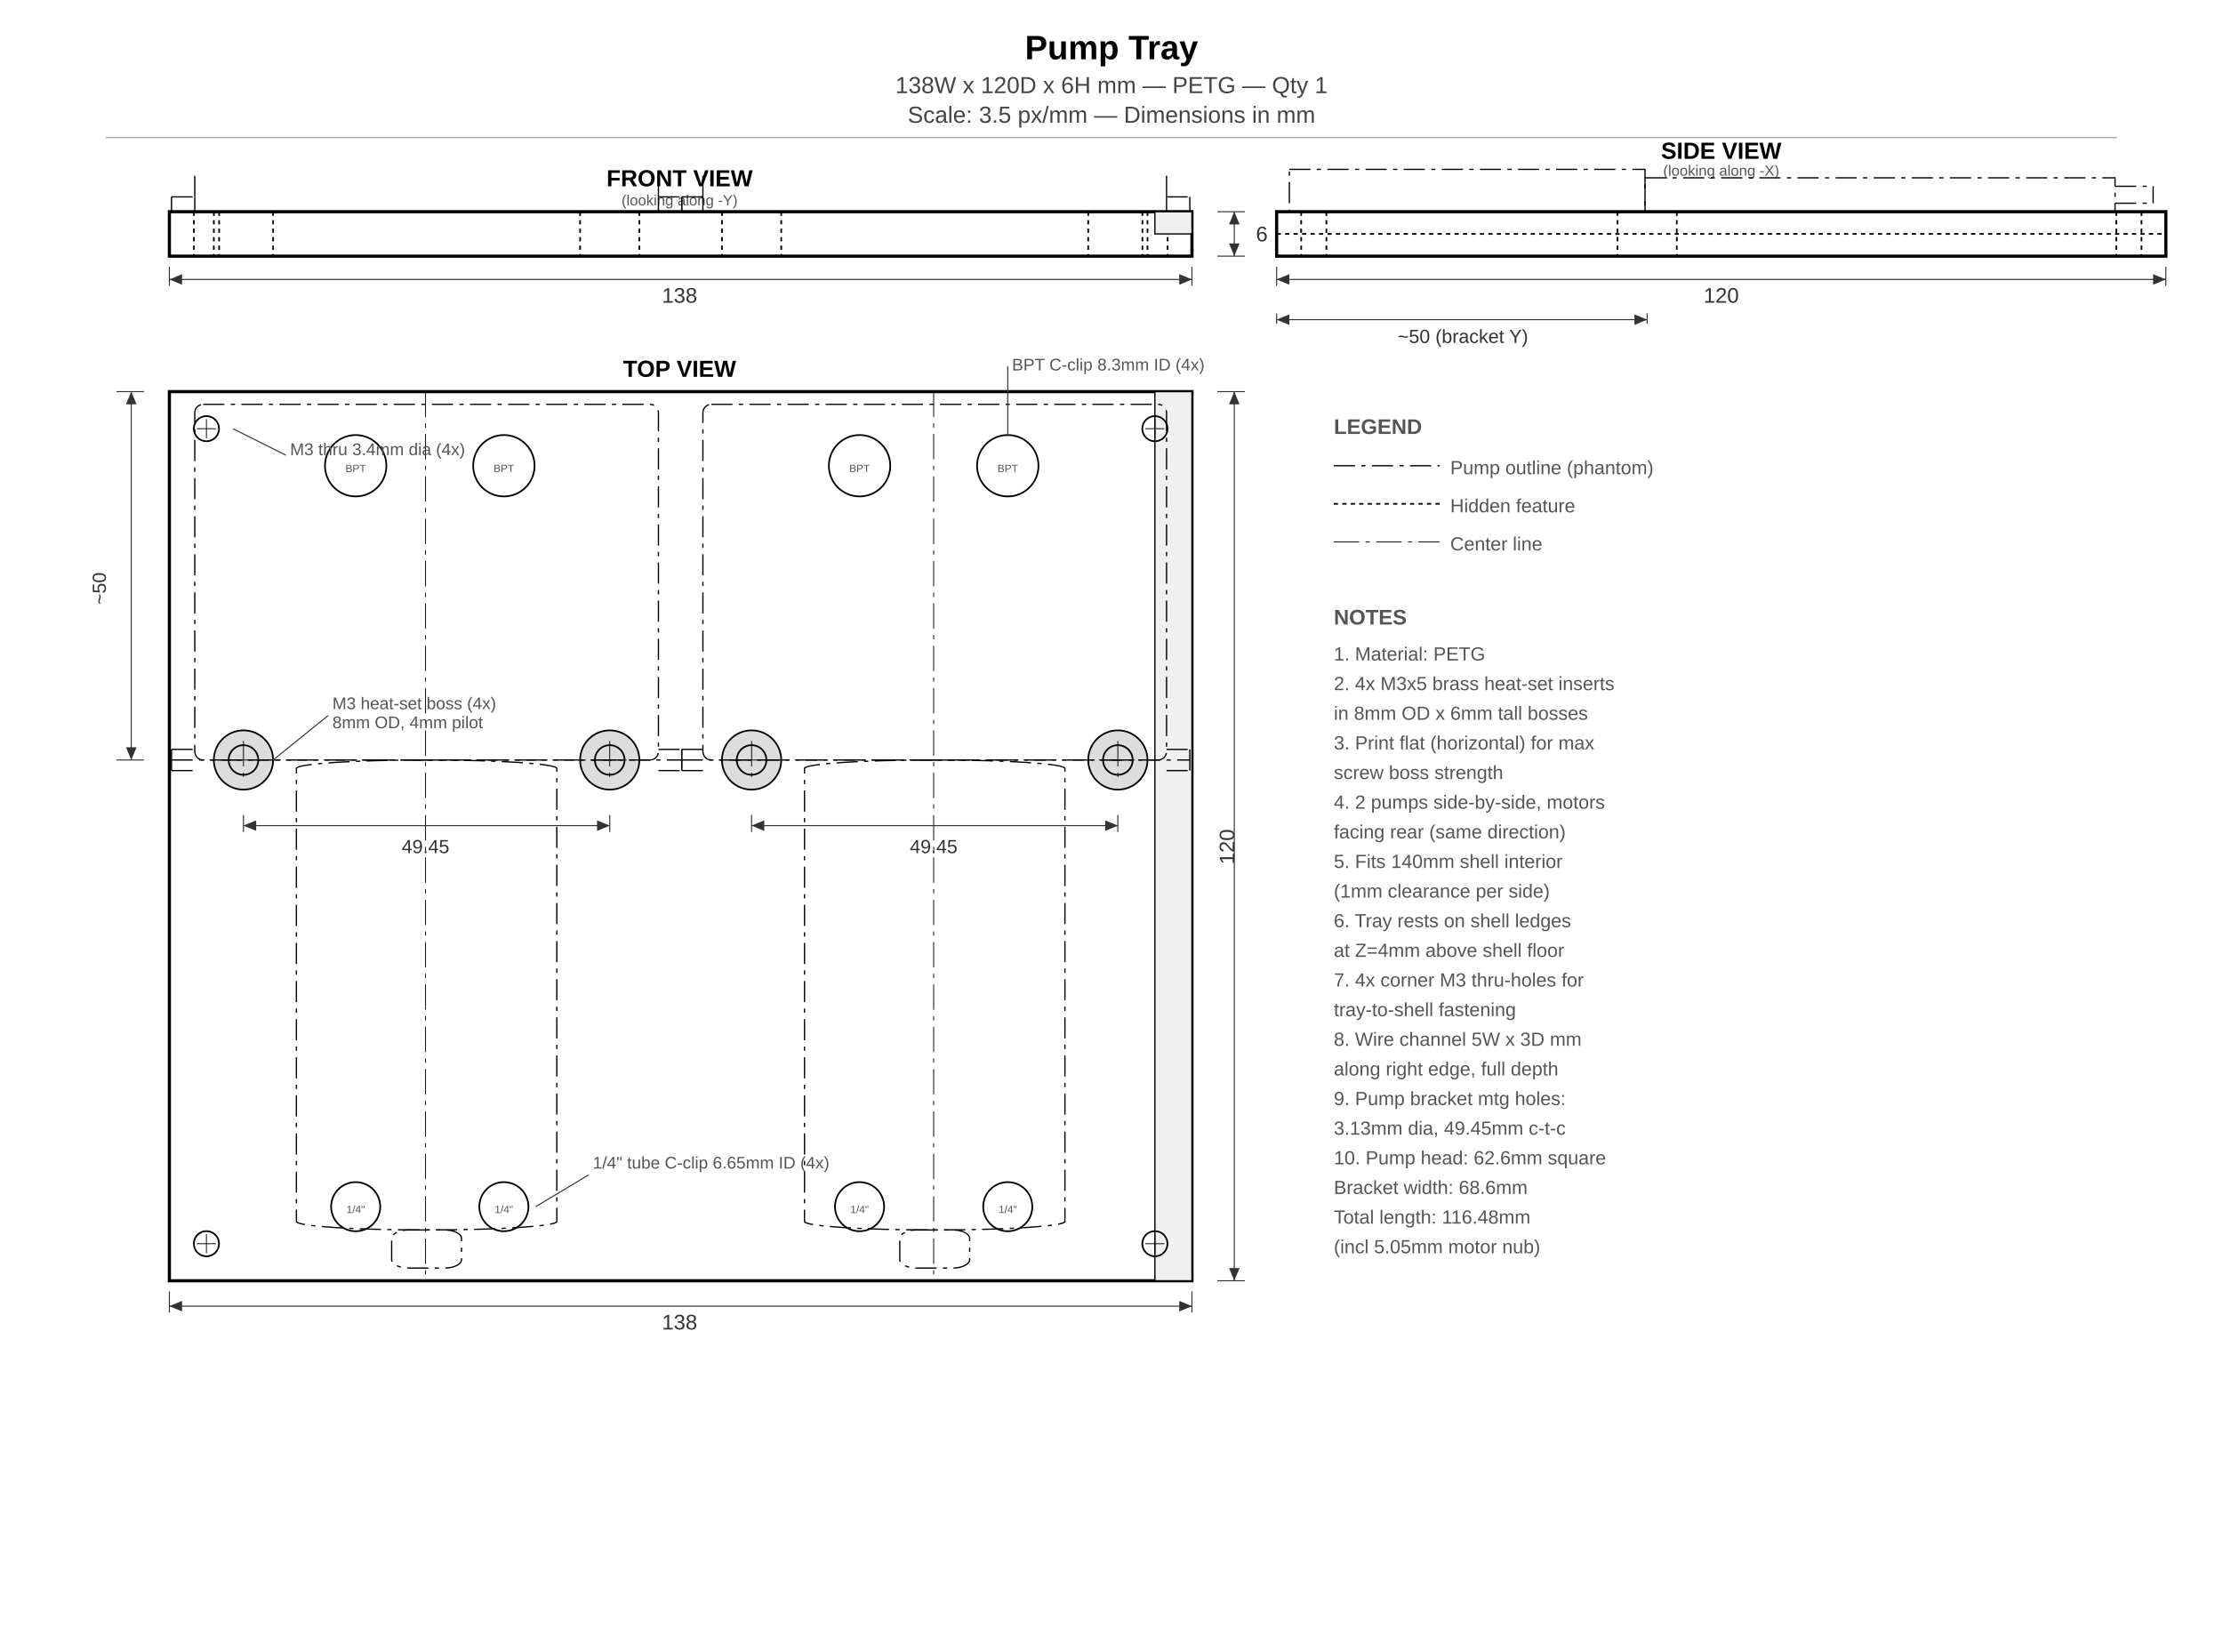
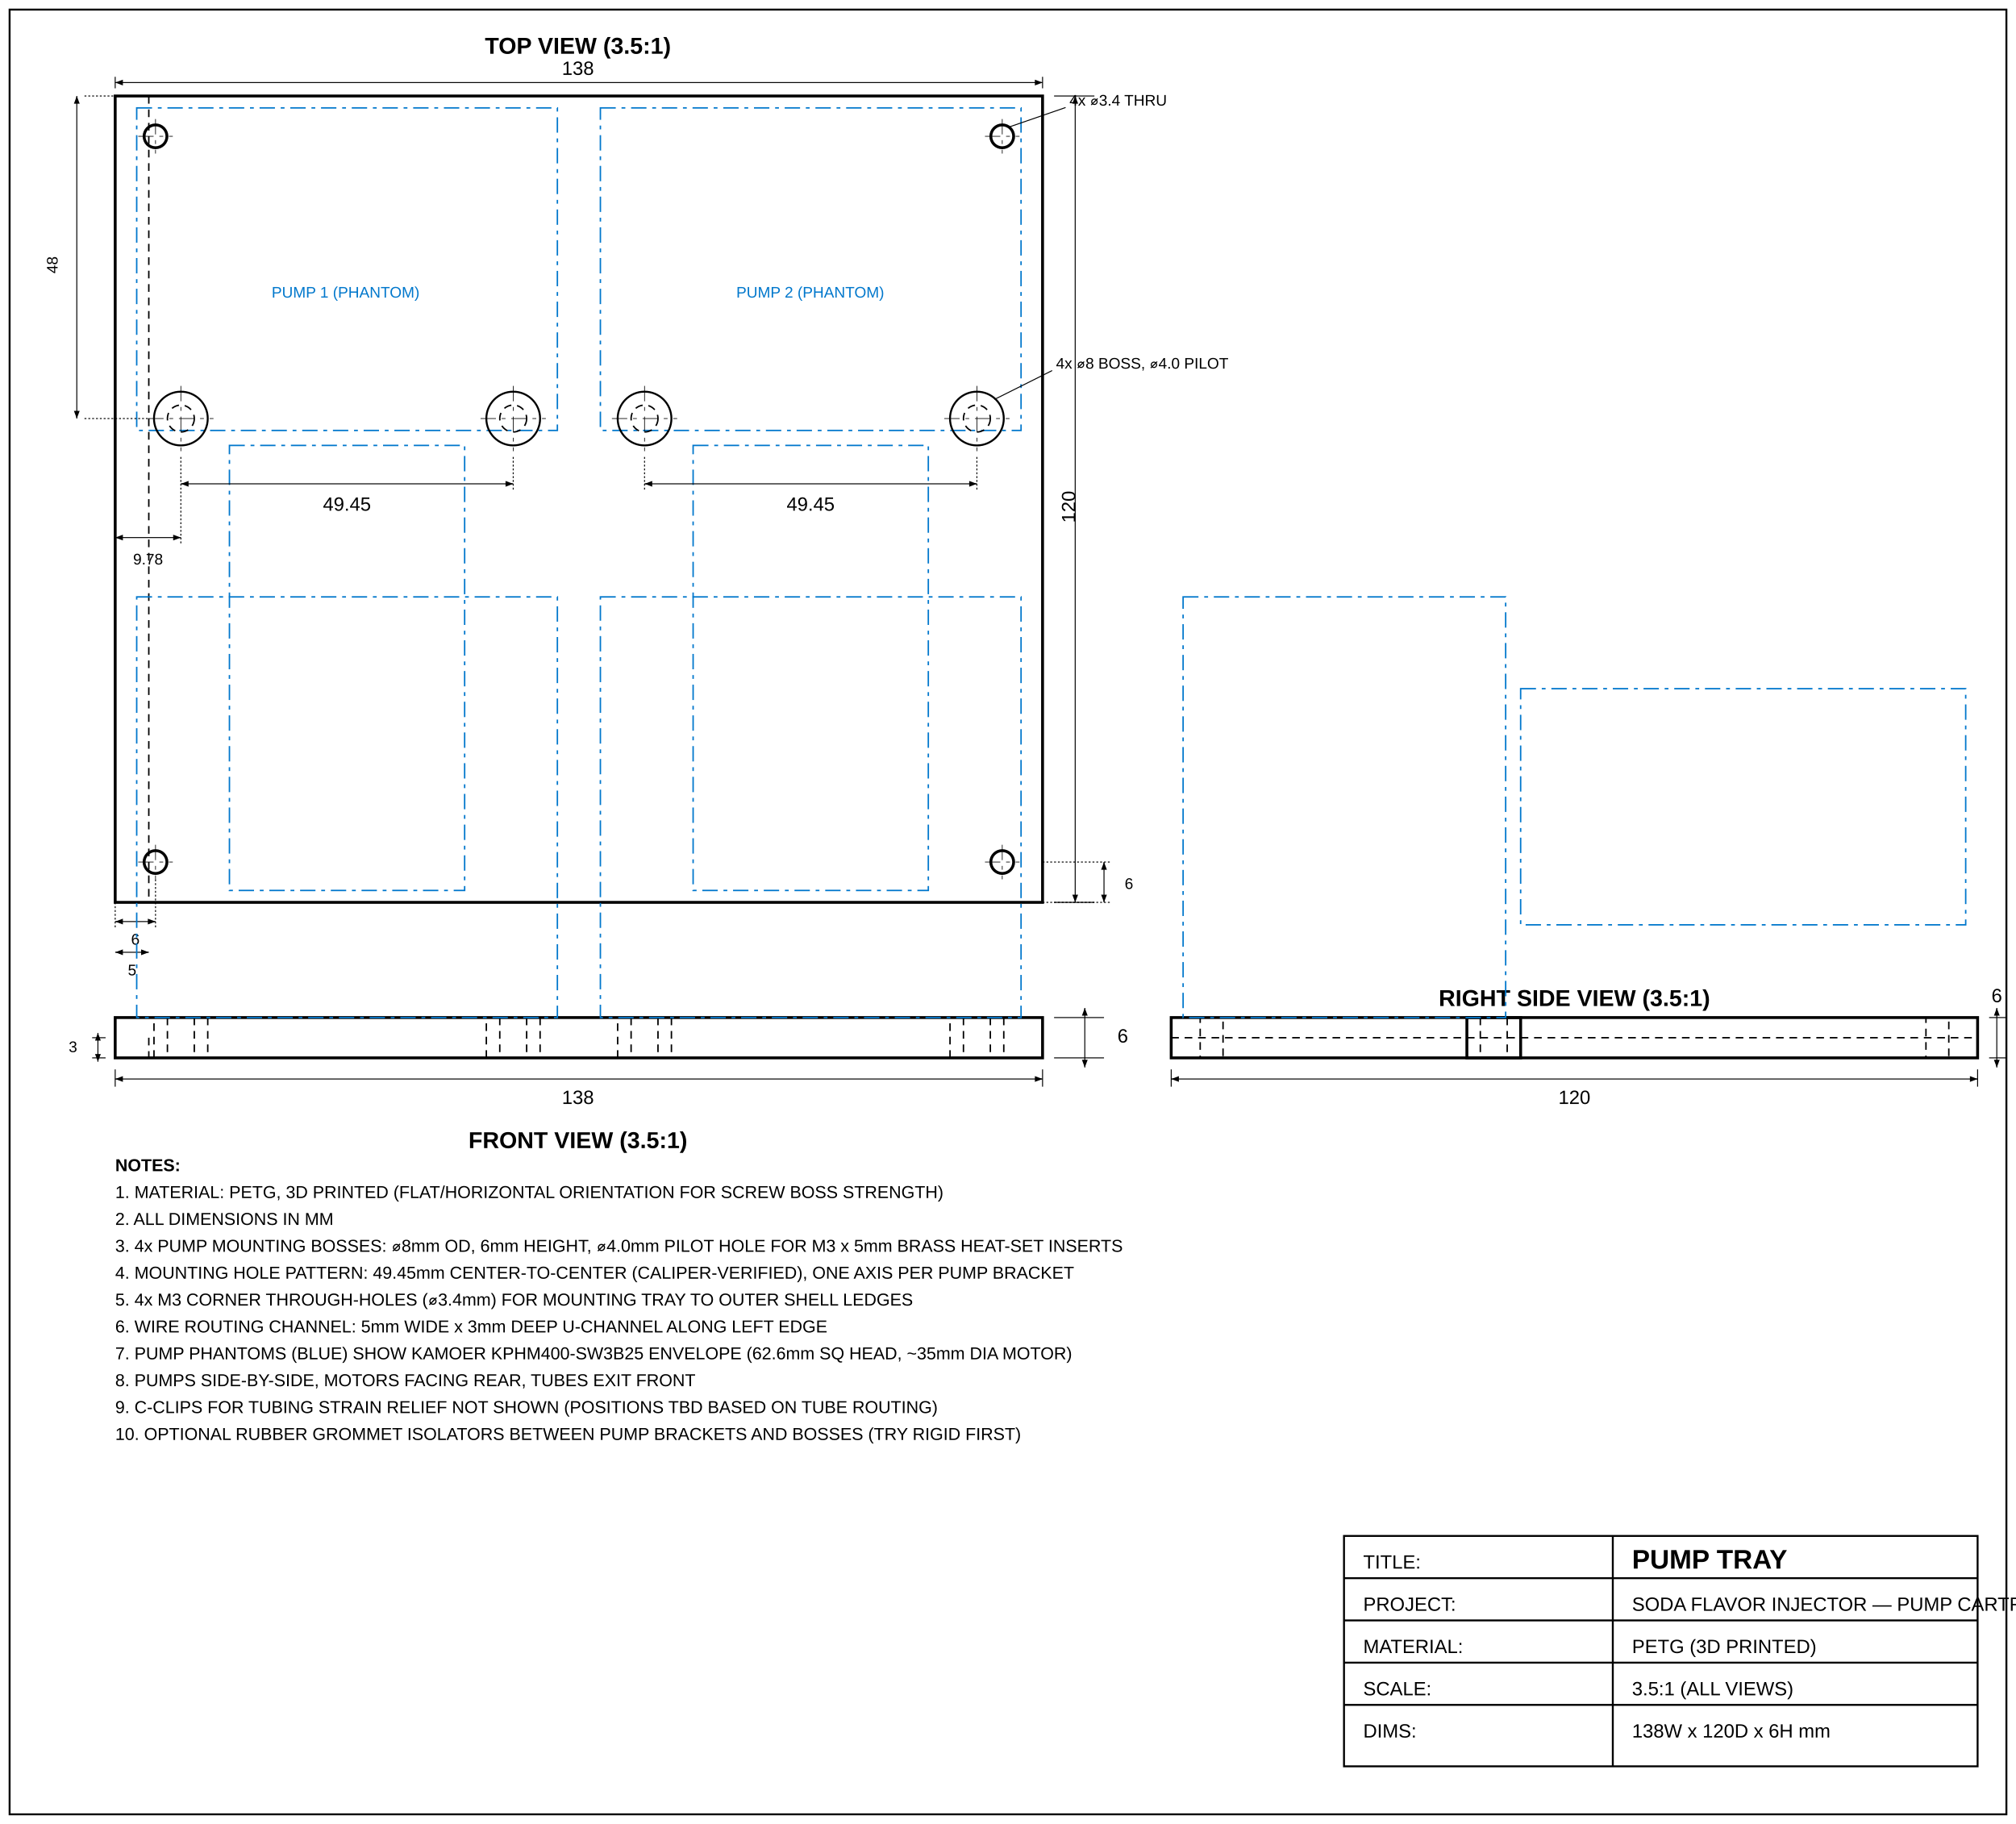
- <svg xmlns="http://www.w3.org/2000/svg" viewBox="0 0 1050 780" width="1050" height="780" font-family="Arial, Helvetica, sans-serif">
-   <style>
-     .outline { fill: none; stroke: #000; stroke-width: 1.5; }
-     .thin { fill: none; stroke: #000; stroke-width: 0.8; }
-     .hidden { fill: none; stroke: #000; stroke-width: 0.8; stroke-dasharray: 2,2; }
-     .phantom { fill: none; stroke: #000; stroke-width: 0.6; stroke-dasharray: 10,3,2,3; }
-     .center { fill: none; stroke: #000; stroke-width: 0.4; stroke-dasharray: 12,3,2,3; }
-     .dim { fill: none; stroke: #333; stroke-width: 0.5; }
-     .dim-text { font-size: 10px; fill: #333; text-anchor: middle; }
-     .dim-text-s { font-size: 9px; fill: #333; text-anchor: middle; }
-     .label { font-size: 11px; fill: #000; font-weight: bold; text-anchor: middle; }
-     .note { font-size: 9px; fill: #555; }
-     .title-text { font-size: 16px; fill: #000; font-weight: bold; text-anchor: middle; }
-     .subtitle { font-size: 11px; fill: #444; text-anchor: middle; }
-     .arrow { fill: #333; stroke: none; }
-     .boss-fill { fill: #ddd; stroke: #000; stroke-width: 0.8; }
-     .channel-fill { fill: #f0f0f0; stroke: #000; stroke-width: 0.6; }
-   </style>
-   <text x="525" y="28" class="title-text">Pump Tray</text>
-   <text x="525" y="44" class="subtitle">138W x 120D x 6H mm — PETG — Qty 1</text>
-   <text x="525" y="58" class="subtitle">Scale: 3.5 px/mm — Dimensions in mm</text>
-   <line x1="50" y1="65" x2="1000" y2="65" stroke="#999" stroke-width="0.5" />
-   <text x="321" y="88" class="label">FRONT VIEW</text>
-   <text x="321" y="97" class="note" text-anchor="middle" style="font-size:7px">(looking along -Y)</text>
-   <rect x="80" y="100" width="483" height="21" class="outline" />
-   <rect x="101" y="100" width="28" height="21" class="hidden" />
-   <rect x="274" y="100" width="28" height="21" class="hidden" />
-   <rect x="341" y="100" width="28" height="21" class="hidden" />
-   <rect x="514" y="100" width="28" height="21" class="hidden" />
-   <line x1="91.6" y1="100" x2="91.6" y2="121" class="hidden" />
-   <line x1="103.5" y1="100" x2="103.5" y2="121" class="hidden" />
-   <line x1="539.6" y1="100" x2="539.6" y2="121" class="hidden" />
-   <line x1="551.5" y1="100" x2="551.5" y2="121" class="hidden" />
-   <rect x="545.5" y="100" width="17.5" height="10.5" class="channel-fill" />
-   <line x1="81" y1="100" x2="81" y2="93" class="phantom" />
-   <line x1="92" y1="100" x2="92" y2="93" class="phantom" />
-   <line x1="81" y1="93" x2="92" y2="93" class="phantom" />
-   <line x1="311" y1="100" x2="311" y2="93" class="phantom" />
-   <line x1="322" y1="100" x2="322" y2="93" class="phantom" />
-   <line x1="311" y1="93" x2="322" y2="93" class="phantom" />
-   <line x1="92" y1="93" x2="92" y2="80" class="phantom" />
-   <line x1="311" y1="93" x2="311" y2="80" class="phantom" />
-   <line x1="322" y1="100" x2="322" y2="93" class="phantom" />
-   <line x1="332" y1="100" x2="332" y2="93" class="phantom" />
-   <line x1="322" y1="93" x2="332" y2="93" class="phantom" />
-   <line x1="551" y1="100" x2="551" y2="93" class="phantom" />
-   <line x1="562" y1="100" x2="562" y2="93" class="phantom" />
-   <line x1="551" y1="93" x2="562" y2="93" class="phantom" />
-   <line x1="332" y1="93" x2="332" y2="80" class="phantom" />
-   <line x1="551" y1="93" x2="551" y2="80" class="phantom" />
-   <line x1="80" y1="135" x2="80" y2="126" class="dim" />
-   <line x1="563" y1="135" x2="563" y2="126" class="dim" />
-   <line x1="80" y1="132" x2="563" y2="132" class="dim" />
-   <polygon points="80,132 86,129.5 86,134.5" class="arrow" />
-   <polygon points="563,132 557,129.5 557,134.5" class="arrow" />
-   <text x="321" y="143" class="dim-text">138</text>
-   <line x1="575" y1="100" x2="588" y2="100" class="dim" />
-   <line x1="575" y1="121" x2="588" y2="121" class="dim" />
-   <line x1="583" y1="100" x2="583" y2="121" class="dim" />
-   <polygon points="583,100 580.5,106 585.5,106" class="arrow" />
-   <polygon points="583,121 580.5,115 585.5,115" class="arrow" />
-   <text x="596" y="114" class="dim-text">6</text>
-   <text x="813" y="75" class="label">SIDE VIEW</text>
-   <text x="813" y="83" class="note" text-anchor="middle" style="font-size:7px">(looking along -X)</text>
-   <rect x="603" y="100" width="420" height="21" class="outline" />
-   <rect x="764" y="100" width="28" height="21" class="hidden" />
-   <line x1="614.6" y1="100" x2="614.6" y2="121" class="hidden" />
-   <line x1="626.5" y1="100" x2="626.5" y2="121" class="hidden" />
-   <line x1="999.6" y1="100" x2="999.6" y2="121" class="hidden" />
-   <line x1="1011.5" y1="100" x2="1011.5" y2="121" class="hidden" />
-   <line x1="603" y1="110.5" x2="1023" y2="110.5" class="hidden" />
-   <rect x="609" y="80" width="168" height="20" class="phantom" />
-   <rect x="777" y="84" width="222" height="16" class="phantom" />
-   <line x1="999" y1="88" x2="1017" y2="88" class="phantom" />
-   <line x1="999" y1="96" x2="1017" y2="96" class="phantom" />
-   <line x1="1017" y1="88" x2="1017" y2="96" class="phantom" />
-   <line x1="603" y1="135" x2="603" y2="126" class="dim" />
-   <line x1="1023" y1="135" x2="1023" y2="126" class="dim" />
-   <line x1="603" y1="132" x2="1023" y2="132" class="dim" />
-   <polygon points="603,132 609,129.5 609,134.5" class="arrow" />
-   <polygon points="1023,132 1017,129.5 1017,134.5" class="arrow" />
-   <text x="813" y="143" class="dim-text">120</text>
-   <line x1="603" y1="153" x2="603" y2="148" class="dim" />
-   <line x1="778" y1="153" x2="778" y2="148" class="dim" />
-   <line x1="603" y1="151" x2="778" y2="151" class="dim" />
-   <polygon points="603,151 609,148.5 609,153.5" class="arrow" />
-   <polygon points="778,151 772,148.5 772,153.5" class="arrow" />
-   <text x="691" y="162" class="dim-text-s">~50 (bracket Y)</text>
-   <text x="321" y="178" class="label">TOP VIEW</text>
-   <rect x="80" y="185" width="483" height="420" class="outline" />
-   <rect x="545.5" y="185" width="17.5" height="420" class="channel-fill" />
-   <circle cx="97.5" cy="202.5" r="5.95" class="thin" />
-   <line x1="93" y1="202.5" x2="102" y2="202.5" class="center" />
-   <line x1="97.5" y1="198" x2="97.5" y2="207" class="center" />
-   <circle cx="545.5" cy="202.5" r="5.95" class="thin" />
-   <line x1="541" y1="202.5" x2="550" y2="202.5" class="center" />
-   <line x1="545.5" y1="198" x2="545.5" y2="207" class="center" />
-   <circle cx="97.5" cy="587.5" r="5.95" class="thin" />
-   <line x1="93" y1="587.5" x2="102" y2="587.5" class="center" />
-   <line x1="97.5" y1="583" x2="97.5" y2="592" class="center" />
-   <circle cx="545.5" cy="587.5" r="5.95" class="thin" />
-   <line x1="541" y1="587.5" x2="550" y2="587.5" class="center" />
-   <line x1="545.5" y1="583" x2="545.5" y2="592" class="center" />
-   <circle cx="115" cy="359" r="14" class="boss-fill" />
-   <circle cx="115" cy="359" r="7" class="thin" />
-   <line x1="106" y1="359" x2="124" y2="359" class="center" />
-   <line x1="115" y1="350" x2="115" y2="368" class="center" />
-   <circle cx="288" cy="359" r="14" class="boss-fill" />
-   <circle cx="288" cy="359" r="7" class="thin" />
-   <line x1="279" y1="359" x2="297" y2="359" class="center" />
-   <line x1="288" y1="350" x2="288" y2="368" class="center" />
-   <circle cx="355" cy="359" r="14" class="boss-fill" />
-   <circle cx="355" cy="359" r="7" class="thin" />
-   <line x1="346" y1="359" x2="364" y2="359" class="center" />
-   <line x1="355" y1="350" x2="355" y2="368" class="center" />
-   <circle cx="528" cy="359" r="14" class="boss-fill" />
-   <circle cx="528" cy="359" r="7" class="thin" />
-   <line x1="519" y1="359" x2="537" y2="359" class="center" />
-   <line x1="528" y1="350" x2="528" y2="368" class="center" />
-   <circle cx="168" cy="220" r="14.5" fill="none" class="thin" />
-   <text x="168" y="223" class="note" text-anchor="middle" style="font-size:5px">BPT</text>
-   <circle cx="238" cy="220" r="14.5" fill="none" class="thin" />
-   <text x="238" y="223" class="note" text-anchor="middle" style="font-size:5px">BPT</text>
-   <circle cx="406" cy="220" r="14.5" fill="none" class="thin" />
-   <text x="406" y="223" class="note" text-anchor="middle" style="font-size:5px">BPT</text>
-   <circle cx="476" cy="220" r="14.5" fill="none" class="thin" />
-   <text x="476" y="223" class="note" text-anchor="middle" style="font-size:5px">BPT</text>
-   <circle cx="168" cy="570" r="11.6" fill="none" class="thin" />
-   <text x="168" y="573" class="note" text-anchor="middle" style="font-size:5px">1/4"</text>
-   <circle cx="238" cy="570" r="11.6" fill="none" class="thin" />
-   <text x="238" y="573" class="note" text-anchor="middle" style="font-size:5px">1/4"</text>
-   <circle cx="406" cy="570" r="11.6" fill="none" class="thin" />
-   <text x="406" y="573" class="note" text-anchor="middle" style="font-size:5px">1/4"</text>
-   <circle cx="476" cy="570" r="11.6" fill="none" class="thin" />
-   <text x="476" y="573" class="note" text-anchor="middle" style="font-size:5px">1/4"</text>
-   <rect x="92" y="191" width="219" height="168" rx="4" ry="4" class="phantom" />
-   <line x1="81" y1="359" x2="322" y2="359" class="phantom" />
-   <line x1="81" y1="354" x2="81" y2="364" class="phantom" />
-   <line x1="81" y1="354" x2="92" y2="354" class="phantom" />
-   <line x1="81" y1="364" x2="92" y2="364" class="phantom" />
-   <line x1="311" y1="354" x2="322" y2="354" class="phantom" />
-   <line x1="311" y1="364" x2="322" y2="364" class="phantom" />
-   <line x1="322" y1="354" x2="322" y2="364" class="phantom" />
-   <rect x="140" y="359" width="123" height="222" rx="61" ry="4" class="phantom" />
-   <rect x="185" y="581" width="33" height="18" rx="8" ry="4" class="phantom" />
-   <rect x="332" y="191" width="219" height="168" rx="4" ry="4" class="phantom" />
-   <line x1="322" y1="359" x2="562" y2="359" class="phantom" />
-   <line x1="322" y1="354" x2="322" y2="364" class="phantom" />
-   <line x1="322" y1="354" x2="332" y2="354" class="phantom" />
-   <line x1="322" y1="364" x2="332" y2="364" class="phantom" />
-   <line x1="551" y1="354" x2="562" y2="354" class="phantom" />
-   <line x1="551" y1="364" x2="562" y2="364" class="phantom" />
-   <line x1="562" y1="354" x2="562" y2="364" class="phantom" />
-   <rect x="380" y="359" width="123" height="222" rx="61" ry="4" class="phantom" />
-   <rect x="425" y="581" width="33" height="18" rx="8" ry="4" class="phantom" />
-   <line x1="201" y1="185" x2="201" y2="605" class="center" />
-   <line x1="441" y1="185" x2="441" y2="605" class="center" />
-   <line x1="80" y1="620" x2="80" y2="610" class="dim" />
-   <line x1="563" y1="620" x2="563" y2="610" class="dim" />
-   <line x1="80" y1="617" x2="563" y2="617" class="dim" />
-   <polygon points="80,617 86,614.5 86,619.5" class="arrow" />
-   <polygon points="563,617 557,614.5 557,619.5" class="arrow" />
-   <text x="321" y="628" class="dim-text">138</text>
-   <line x1="575" y1="185" x2="588" y2="185" class="dim" />
-   <line x1="575" y1="605" x2="588" y2="605" class="dim" />
-   <line x1="583" y1="185" x2="583" y2="605" class="dim" />
-   <polygon points="583,185 580.5,191 585.5,191" class="arrow" />
-   <polygon points="583,605 580.5,599 585.5,599" class="arrow" />
-   <text x="583" y="400" class="dim-text" transform="rotate(-90, 583, 400)">120</text>
-   <line x1="115" y1="385" x2="115" y2="393" class="dim" />
-   <line x1="288" y1="385" x2="288" y2="393" class="dim" />
-   <line x1="115" y1="390" x2="288" y2="390" class="dim" />
-   <polygon points="115,390 121,387.5 121,392.5" class="arrow" />
-   <polygon points="288,390 282,387.5 282,392.5" class="arrow" />
-   <text x="201" y="403" class="dim-text-s">49.45</text>
-   <line x1="355" y1="385" x2="355" y2="393" class="dim" />
-   <line x1="528" y1="385" x2="528" y2="393" class="dim" />
-   <line x1="355" y1="390" x2="528" y2="390" class="dim" />
-   <polygon points="355,390 361,387.5 361,392.5" class="arrow" />
-   <polygon points="528,390 522,387.5 522,392.5" class="arrow" />
-   <text x="441" y="403" class="dim-text-s">49.45</text>
-   <line x1="55" y1="185" x2="68" y2="185" class="dim" />
-   <line x1="55" y1="359" x2="68" y2="359" class="dim" />
-   <line x1="62" y1="185" x2="62" y2="359" class="dim" />
-   <polygon points="62,185 59.5,191 64.5,191" class="arrow" />
-   <polygon points="62,359 59.5,353 64.5,353" class="arrow" />
-   <text x="50" y="278" class="dim-text-s" transform="rotate(-90, 50, 278)">~50</text>
-   <line x1="129" y1="359" x2="155" y2="338" class="dim" />
-   <text x="157" y="335" class="note" style="font-size:8px">M3 heat-set boss (4x)</text>
-   <text x="157" y="344" class="note" style="font-size:8px">8mm OD, 4mm pilot</text>
-   <line x1="476" y1="206" x2="476" y2="173" class="dim" />
-   <text x="478" y="175" class="note" style="font-size:8px">BPT C-clip 8.3mm ID (4x)</text>
-   <line x1="253" y1="570" x2="278" y2="555" class="dim" />
-   <text x="280" y="552" class="note" style="font-size:8px">1/4" tube C-clip 6.65mm ID (4x)</text>
-   <line x1="110" y1="202.5" x2="135" y2="215" class="dim" />
-   <text x="137" y="215" class="note" style="font-size:8px">M3 thru 3.4mm dia (4x)</text>
-   <rect x="615" y="185" width="420" height="420" fill="none" stroke="none" />
-   <text x="630" y="205" class="note" style="font-size:10px; font-weight:bold">LEGEND</text>
-   <line x1="630" y1="220" x2="680" y2="220" class="phantom" />
-   <text x="685" y="224" class="note">Pump outline (phantom)</text>
-   <line x1="630" y1="238" x2="680" y2="238" class="hidden" />
-   <text x="685" y="242" class="note">Hidden feature</text>
-   <line x1="630" y1="256" x2="680" y2="256" class="center" />
-   <text x="685" y="260" class="note">Center line</text>
-   <text x="630" y="295" class="note" style="font-size:10px; font-weight:bold">NOTES</text>
-   <text x="630" y="312" class="note">1. Material: PETG</text>
-   <text x="630" y="326" class="note">2. 4x M3x5 brass heat-set inserts</text>
-   <text x="630" y="340" class="note">   in 8mm OD x 6mm tall bosses</text>
-   <text x="630" y="354" class="note">3. Print flat (horizontal) for max</text>
-   <text x="630" y="368" class="note">   screw boss strength</text>
-   <text x="630" y="382" class="note">4. 2 pumps side-by-side, motors</text>
-   <text x="630" y="396" class="note">   facing rear (same direction)</text>
-   <text x="630" y="410" class="note">5. Fits 140mm shell interior</text>
-   <text x="630" y="424" class="note">   (1mm clearance per side)</text>
-   <text x="630" y="438" class="note">6. Tray rests on shell ledges</text>
-   <text x="630" y="452" class="note">   at Z=4mm above shell floor</text>
-   <text x="630" y="466" class="note">7. 4x corner M3 thru-holes for</text>
-   <text x="630" y="480" class="note">   tray-to-shell fastening</text>
-   <text x="630" y="494" class="note">8. Wire channel 5W x 3D mm</text>
-   <text x="630" y="508" class="note">   along right edge, full depth</text>
-   <text x="630" y="522" class="note">9. Pump bracket mtg holes:</text>
-   <text x="630" y="536" class="note">   3.13mm dia, 49.45mm c-t-c</text>
-   <text x="630" y="550" class="note">10. Pump head: 62.6mm square</text>
-   <text x="630" y="564" class="note">    Bracket width: 68.6mm</text>
-   <text x="630" y="578" class="note">    Total length: 116.48mm</text>
-   <text x="630" y="592" class="note">    (incl 5.05mm motor nub)</text>
+ <svg xmlns="http://www.w3.org/2000/svg" viewBox="0 0 1050 950" width="1050" height="950" font-family="Arial, Helvetica, sans-serif">
+   <defs>
+     <style>
+       .outline   { fill:none; stroke:#000; stroke-width:1.5; }
+       .hidden    { fill:none; stroke:#000; stroke-width:0.75; stroke-dasharray:4,3; }
+       .phantom   { fill:none; stroke:#07c; stroke-width:0.75; stroke-dasharray:8,3,2,3; }
+       .center    { fill:none; stroke:#000; stroke-width:0.35; stroke-dasharray:8,3,2,3; }
+       .dim       { fill:none; stroke:#000; stroke-width:0.5; }
+       .dimtext   { font-size:10px; text-anchor:middle; fill:#000; }
+       .label     { font-size:12px; font-weight:bold; text-anchor:middle; fill:#000; }
+       .note      { font-size:9px; fill:#000; }
+       .title     { font-size:14px; font-weight:bold; fill:#000; }
+       .titletext { font-size:10px; fill:#000; }
+       .frame     { fill:none; stroke:#000; stroke-width:1; }
+       .boss      { fill:none; stroke:#000; stroke-width:1; }
+     </style>
+     <marker id="ah" markerWidth="8" markerHeight="6" refX="8" refY="3" orient="auto">
+       <path d="M0,0 L8,3 L0,6 Z" fill="#000" />
+     </marker>
+     <marker id="ah-rev" markerWidth="8" markerHeight="6" refX="0" refY="3" orient="auto">
+       <path d="M8,0 L0,3 L8,6 Z" fill="#000" />
+     </marker>
+   </defs>
+   <rect x="5" y="5" width="1040" height="940" class="frame" />
+   <text x="301" y="28" class="label">TOP VIEW (3.5:1)</text>
+   <rect x="60" y="50" width="483" height="420" class="outline" />
+   <rect x="71.2" y="56.2" width="219.1" height="168" class="phantom" />
+   <rect x="119.5" y="232" width="122.5" height="231.8" class="phantom" />
+   <rect x="312.7" y="56.2" width="219.1" height="168" class="phantom" />
+   <rect x="361" y="232" width="122.5" height="231.8" class="phantom" />
+   <text x="180" y="155" style="font-size:8px; fill:#07c; text-anchor:middle;">PUMP 1 (PHANTOM)</text>
+   <text x="422" y="155" style="font-size:8px; fill:#07c; text-anchor:middle;">PUMP 2 (PHANTOM)</text>
+   <circle cx="94.2" cy="218" r="14" class="boss" />
+   <circle cx="94.2" cy="218" r="7" class="hidden" />
+   <line x1="94.2" y1="201" x2="94.2" y2="235" class="center" />
+   <line x1="77.2" y1="218" x2="111.2" y2="218" class="center" />
+   <circle cx="267.3" cy="218" r="14" class="boss" />
+   <circle cx="267.3" cy="218" r="7" class="hidden" />
+   <line x1="267.3" y1="201" x2="267.3" y2="235" class="center" />
+   <line x1="250.3" y1="218" x2="284.3" y2="218" class="center" />
+   <circle cx="335.7" cy="218" r="14" class="boss" />
+   <circle cx="335.7" cy="218" r="7" class="hidden" />
+   <line x1="335.7" y1="201" x2="335.7" y2="235" class="center" />
+   <line x1="318.7" y1="218" x2="352.7" y2="218" class="center" />
+   <circle cx="508.8" cy="218" r="14" class="boss" />
+   <circle cx="508.8" cy="218" r="7" class="hidden" />
+   <line x1="508.8" y1="201" x2="508.8" y2="235" class="center" />
+   <line x1="491.8" y1="218" x2="525.8" y2="218" class="center" />
+   <circle cx="81" cy="71" r="5.95" class="outline" />
+   <line x1="81" y1="62" x2="81" y2="80" class="center" />
+   <line x1="72" y1="71" x2="90" y2="71" class="center" />
+   <circle cx="522" cy="71" r="5.95" class="outline" />
+   <line x1="522" y1="62" x2="522" y2="80" class="center" />
+   <line x1="513" y1="71" x2="531" y2="71" class="center" />
+   <circle cx="81" cy="449" r="5.95" class="outline" />
+   <line x1="81" y1="440" x2="81" y2="458" class="center" />
+   <line x1="72" y1="449" x2="90" y2="449" class="center" />
+   <circle cx="522" cy="449" r="5.95" class="outline" />
+   <line x1="522" y1="440" x2="522" y2="458" class="center" />
+   <line x1="513" y1="449" x2="531" y2="449" class="center" />
+   <line x1="77.5" y1="50" x2="77.5" y2="470" class="hidden" />
+   <line x1="60" y1="40" x2="60" y2="46" class="dim" />
+   <line x1="543" y1="40" x2="543" y2="46" class="dim" />
+   <line x1="60" y1="43" x2="543" y2="43" class="dim" marker-start="url(#ah-rev)" marker-end="url(#ah)" />
+   <text x="301" y="39" class="dimtext">138</text>
+   <line x1="549" y1="50" x2="570" y2="50" class="dim" />
+   <line x1="549" y1="470" x2="570" y2="470" class="dim" />
+   <line x1="560" y1="50" x2="560" y2="470" class="dim" marker-start="url(#ah-rev)" marker-end="url(#ah)" />
+   <text x="560" y="264" class="dimtext" transform="rotate(-90,560,264)">120</text>
+   <line x1="94.2" y1="238" x2="94.2" y2="256" class="dim" stroke-dasharray="1,1" />
+   <line x1="267.3" y1="238" x2="267.3" y2="256" class="dim" stroke-dasharray="1,1" />
+   <line x1="94.2" y1="252" x2="267.3" y2="252" class="dim" marker-start="url(#ah-rev)" marker-end="url(#ah)" />
+   <text x="180.7" y="266" class="dimtext">49.45</text>
+   <line x1="335.7" y1="238" x2="335.7" y2="256" class="dim" stroke-dasharray="1,1" />
+   <line x1="508.8" y1="238" x2="508.8" y2="256" class="dim" stroke-dasharray="1,1" />
+   <line x1="335.7" y1="252" x2="508.8" y2="252" class="dim" marker-start="url(#ah-rev)" marker-end="url(#ah)" />
+   <text x="422.2" y="266" class="dimtext">49.45</text>
+   <line x1="60" y1="480" x2="81" y2="480" class="dim" marker-start="url(#ah-rev)" marker-end="url(#ah)" />
+   <text x="70.5" y="492" class="dimtext" style="font-size:8px">6</text>
+   <line x1="60" y1="470" x2="60" y2="484" class="dim" stroke-dasharray="1,1" />
+   <line x1="81" y1="458" x2="81" y2="484" class="dim" stroke-dasharray="1,1" />
+   <line x1="575" y1="449" x2="575" y2="470" class="dim" marker-start="url(#ah-rev)" marker-end="url(#ah)" />
+   <text x="588" y="463" class="dimtext" style="font-size:8px">6</text>
+   <line x1="543" y1="449" x2="579" y2="449" class="dim" stroke-dasharray="1,1" />
+   <line x1="543" y1="470" x2="579" y2="470" class="dim" stroke-dasharray="1,1" />
+   <line x1="40" y1="50" x2="40" y2="218" class="dim" marker-start="url(#ah-rev)" marker-end="url(#ah)" />
+   <text x="30" y="138" class="dimtext" style="font-size:8px" transform="rotate(-90,30,138)">48</text>
+   <line x1="44" y1="50" x2="60" y2="50" class="dim" stroke-dasharray="1,1" />
+   <line x1="44" y1="218" x2="77.2" y2="218" class="dim" stroke-dasharray="1,1" />
+   <line x1="60" y1="280" x2="94.2" y2="280" class="dim" marker-start="url(#ah-rev)" marker-end="url(#ah)" />
+   <text x="77.1" y="294" class="dimtext" style="font-size:8px">9.78</text>
+   <line x1="94.2" y1="256" x2="94.2" y2="284" class="dim" stroke-dasharray="1,1" />
+   <line x1="60" y1="270" x2="60" y2="284" class="dim" stroke-dasharray="1,1" />
+   <line x1="60" y1="496" x2="77.5" y2="496" class="dim" marker-start="url(#ah-rev)" marker-end="url(#ah)" />
+   <text x="68.8" y="508" class="dimtext" style="font-size:8px">5</text>
+   <line x1="518" y1="208" x2="548" y2="193" class="dim" />
+   <text x="550" y="192" class="dimtext" style="text-anchor:start; font-size:8px">4x ⌀8 BOSS, ⌀4.0 PILOT</text>
+   <line x1="526" y1="66" x2="555" y2="56" class="dim" />
+   <text x="557" y="55" class="dimtext" style="text-anchor:start; font-size:8px">4x ⌀3.4 THRU</text>
+   <text x="301" y="598" class="label">FRONT VIEW (3.5:1)</text>
+   <rect x="60" y="530" width="483" height="21" class="outline" />
+   <rect x="80.2" y="530" width="28" height="21" class="hidden" />
+   <rect x="253.3" y="530" width="28" height="21" class="hidden" />
+   <rect x="321.7" y="530" width="28" height="21" class="hidden" />
+   <rect x="494.8" y="530" width="28" height="21" class="hidden" />
+   <line x1="87.2" y1="530" x2="87.2" y2="551" class="hidden" />
+   <line x1="101.2" y1="530" x2="101.2" y2="551" class="hidden" />
+   <line x1="260.3" y1="530" x2="260.3" y2="551" class="hidden" />
+   <line x1="274.3" y1="530" x2="274.3" y2="551" class="hidden" />
+   <line x1="328.7" y1="530" x2="328.7" y2="551" class="hidden" />
+   <line x1="342.7" y1="530" x2="342.7" y2="551" class="hidden" />
+   <line x1="501.8" y1="530" x2="501.8" y2="551" class="hidden" />
+   <line x1="515.8" y1="530" x2="515.8" y2="551" class="hidden" />
+   <line x1="77.5" y1="540.5" x2="77.5" y2="551" class="hidden" />
+   <rect x="71.2" y="310.9" width="219.1" height="219.1" class="phantom" />
+   <rect x="312.7" y="310.9" width="219.1" height="219.1" class="phantom" />
+   <line x1="60" y1="557" x2="60" y2="566" class="dim" />
+   <line x1="543" y1="557" x2="543" y2="566" class="dim" />
+   <line x1="60" y1="562" x2="543" y2="562" class="dim" marker-start="url(#ah-rev)" marker-end="url(#ah)" />
+   <text x="301" y="575" class="dimtext">138</text>
+   <line x1="549" y1="530" x2="575" y2="530" class="dim" />
+   <line x1="549" y1="551" x2="575" y2="551" class="dim" />
+   <line x1="565" y1="525" x2="565" y2="556" class="dim" marker-start="url(#ah-rev)" marker-end="url(#ah)" />
+   <text x="582" y="543" class="dimtext" style="text-anchor:start">6</text>
+   <line x1="48" y1="540.5" x2="55" y2="540.5" class="dim" />
+   <line x1="48" y1="551" x2="55" y2="551" class="dim" />
+   <line x1="51" y1="538" x2="51" y2="553" class="dim" marker-start="url(#ah-rev)" marker-end="url(#ah)" />
+   <text x="38" y="548" class="dimtext" style="font-size:8px">3</text>
+   <text x="820" y="524" class="label">RIGHT SIDE VIEW (3.5:1)</text>
+   <rect x="610" y="530" width="420" height="21" class="outline" />
+   <rect x="764" y="530" width="28" height="21" class="outline" />
+   <line x1="771" y1="530" x2="771" y2="551" class="hidden" />
+   <line x1="785" y1="530" x2="785" y2="551" class="hidden" />
+   <line x1="610" y1="540.5" x2="1030" y2="540.5" class="hidden" />
+   <rect x="625.1" y="530" width="11.9" height="21" class="hidden" />
+   <rect x="1003.1" y="530" width="11.9" height="21" class="hidden" />
+   <rect x="616.2" y="310.9" width="168" height="219.1" class="phantom" />
+   <rect x="792" y="358.7" width="231.8" height="123" class="phantom" />
+   <line x1="610" y1="557" x2="610" y2="566" class="dim" />
+   <line x1="1030" y1="557" x2="1030" y2="566" class="dim" />
+   <line x1="610" y1="562" x2="1030" y2="562" class="dim" marker-start="url(#ah-rev)" marker-end="url(#ah)" />
+   <text x="820" y="575" class="dimtext">120</text>
+   <line x1="1036" y1="530" x2="1045" y2="530" class="dim" />
+   <line x1="1036" y1="551" x2="1045" y2="551" class="dim" />
+   <line x1="1040" y1="525" x2="1040" y2="556" class="dim" marker-start="url(#ah-rev)" marker-end="url(#ah)" />
+   <text x="1040" y="522" class="dimtext">6</text>
+   <text x="60" y="610" class="note" font-weight="bold">NOTES:</text>
+   <text x="60" y="624" class="note">1. MATERIAL: PETG, 3D PRINTED (FLAT/HORIZONTAL ORIENTATION FOR SCREW BOSS STRENGTH)</text>
+   <text x="60" y="638" class="note">2. ALL DIMENSIONS IN MM</text>
+   <text x="60" y="652" class="note">3. 4x PUMP MOUNTING BOSSES: ⌀8mm OD, 6mm HEIGHT, ⌀4.0mm PILOT HOLE FOR M3 x 5mm BRASS HEAT-SET INSERTS</text>
+   <text x="60" y="666" class="note">4. MOUNTING HOLE PATTERN: 49.45mm CENTER-TO-CENTER (CALIPER-VERIFIED), ONE AXIS PER PUMP BRACKET</text>
+   <text x="60" y="680" class="note">5. 4x M3 CORNER THROUGH-HOLES (⌀3.4mm) FOR MOUNTING TRAY TO OUTER SHELL LEDGES</text>
+   <text x="60" y="694" class="note">6. WIRE ROUTING CHANNEL: 5mm WIDE x 3mm DEEP U-CHANNEL ALONG LEFT EDGE</text>
+   <text x="60" y="708" class="note">7. PUMP PHANTOMS (BLUE) SHOW KAMOER KPHM400-SW3B25 ENVELOPE (62.6mm SQ HEAD, ~35mm DIA MOTOR)</text>
+   <text x="60" y="722" class="note">8. PUMPS SIDE-BY-SIDE, MOTORS FACING REAR, TUBES EXIT FRONT</text>
+   <text x="60" y="736" class="note">9. C-CLIPS FOR TUBING STRAIN RELIEF NOT SHOWN (POSITIONS TBD BASED ON TUBE ROUTING)</text>
+   <text x="60" y="750" class="note">10. OPTIONAL RUBBER GROMMET ISOLATORS BETWEEN PUMP BRACKETS AND BOSSES (TRY RIGID FIRST)</text>
+   <rect x="700" y="800" width="330" height="120" class="frame" />
+   <line x1="700" y1="822" x2="1030" y2="822" class="frame" />
+   <line x1="700" y1="844" x2="1030" y2="844" class="frame" />
+   <line x1="700" y1="866" x2="1030" y2="866" class="frame" />
+   <line x1="700" y1="888" x2="1030" y2="888" class="frame" />
+   <line x1="840" y1="800" x2="840" y2="920" class="frame" />
+   <text x="710" y="817" class="titletext">TITLE:</text>
+   <text x="850" y="817" class="title">PUMP TRAY</text>
+   <text x="710" y="839" class="titletext">PROJECT:</text>
+   <text x="850" y="839" class="titletext">SODA FLAVOR INJECTOR — PUMP CARTRIDGE</text>
+   <text x="710" y="861" class="titletext">MATERIAL:</text>
+   <text x="850" y="861" class="titletext">PETG (3D PRINTED)</text>
+   <text x="710" y="883" class="titletext">SCALE:</text>
+   <text x="850" y="883" class="titletext">3.5:1 (ALL VIEWS)</text>
+   <text x="710" y="905" class="titletext">DIMS:</text>
+   <text x="850" y="905" class="titletext">138W x 120D x 6H mm</text>
</svg>
